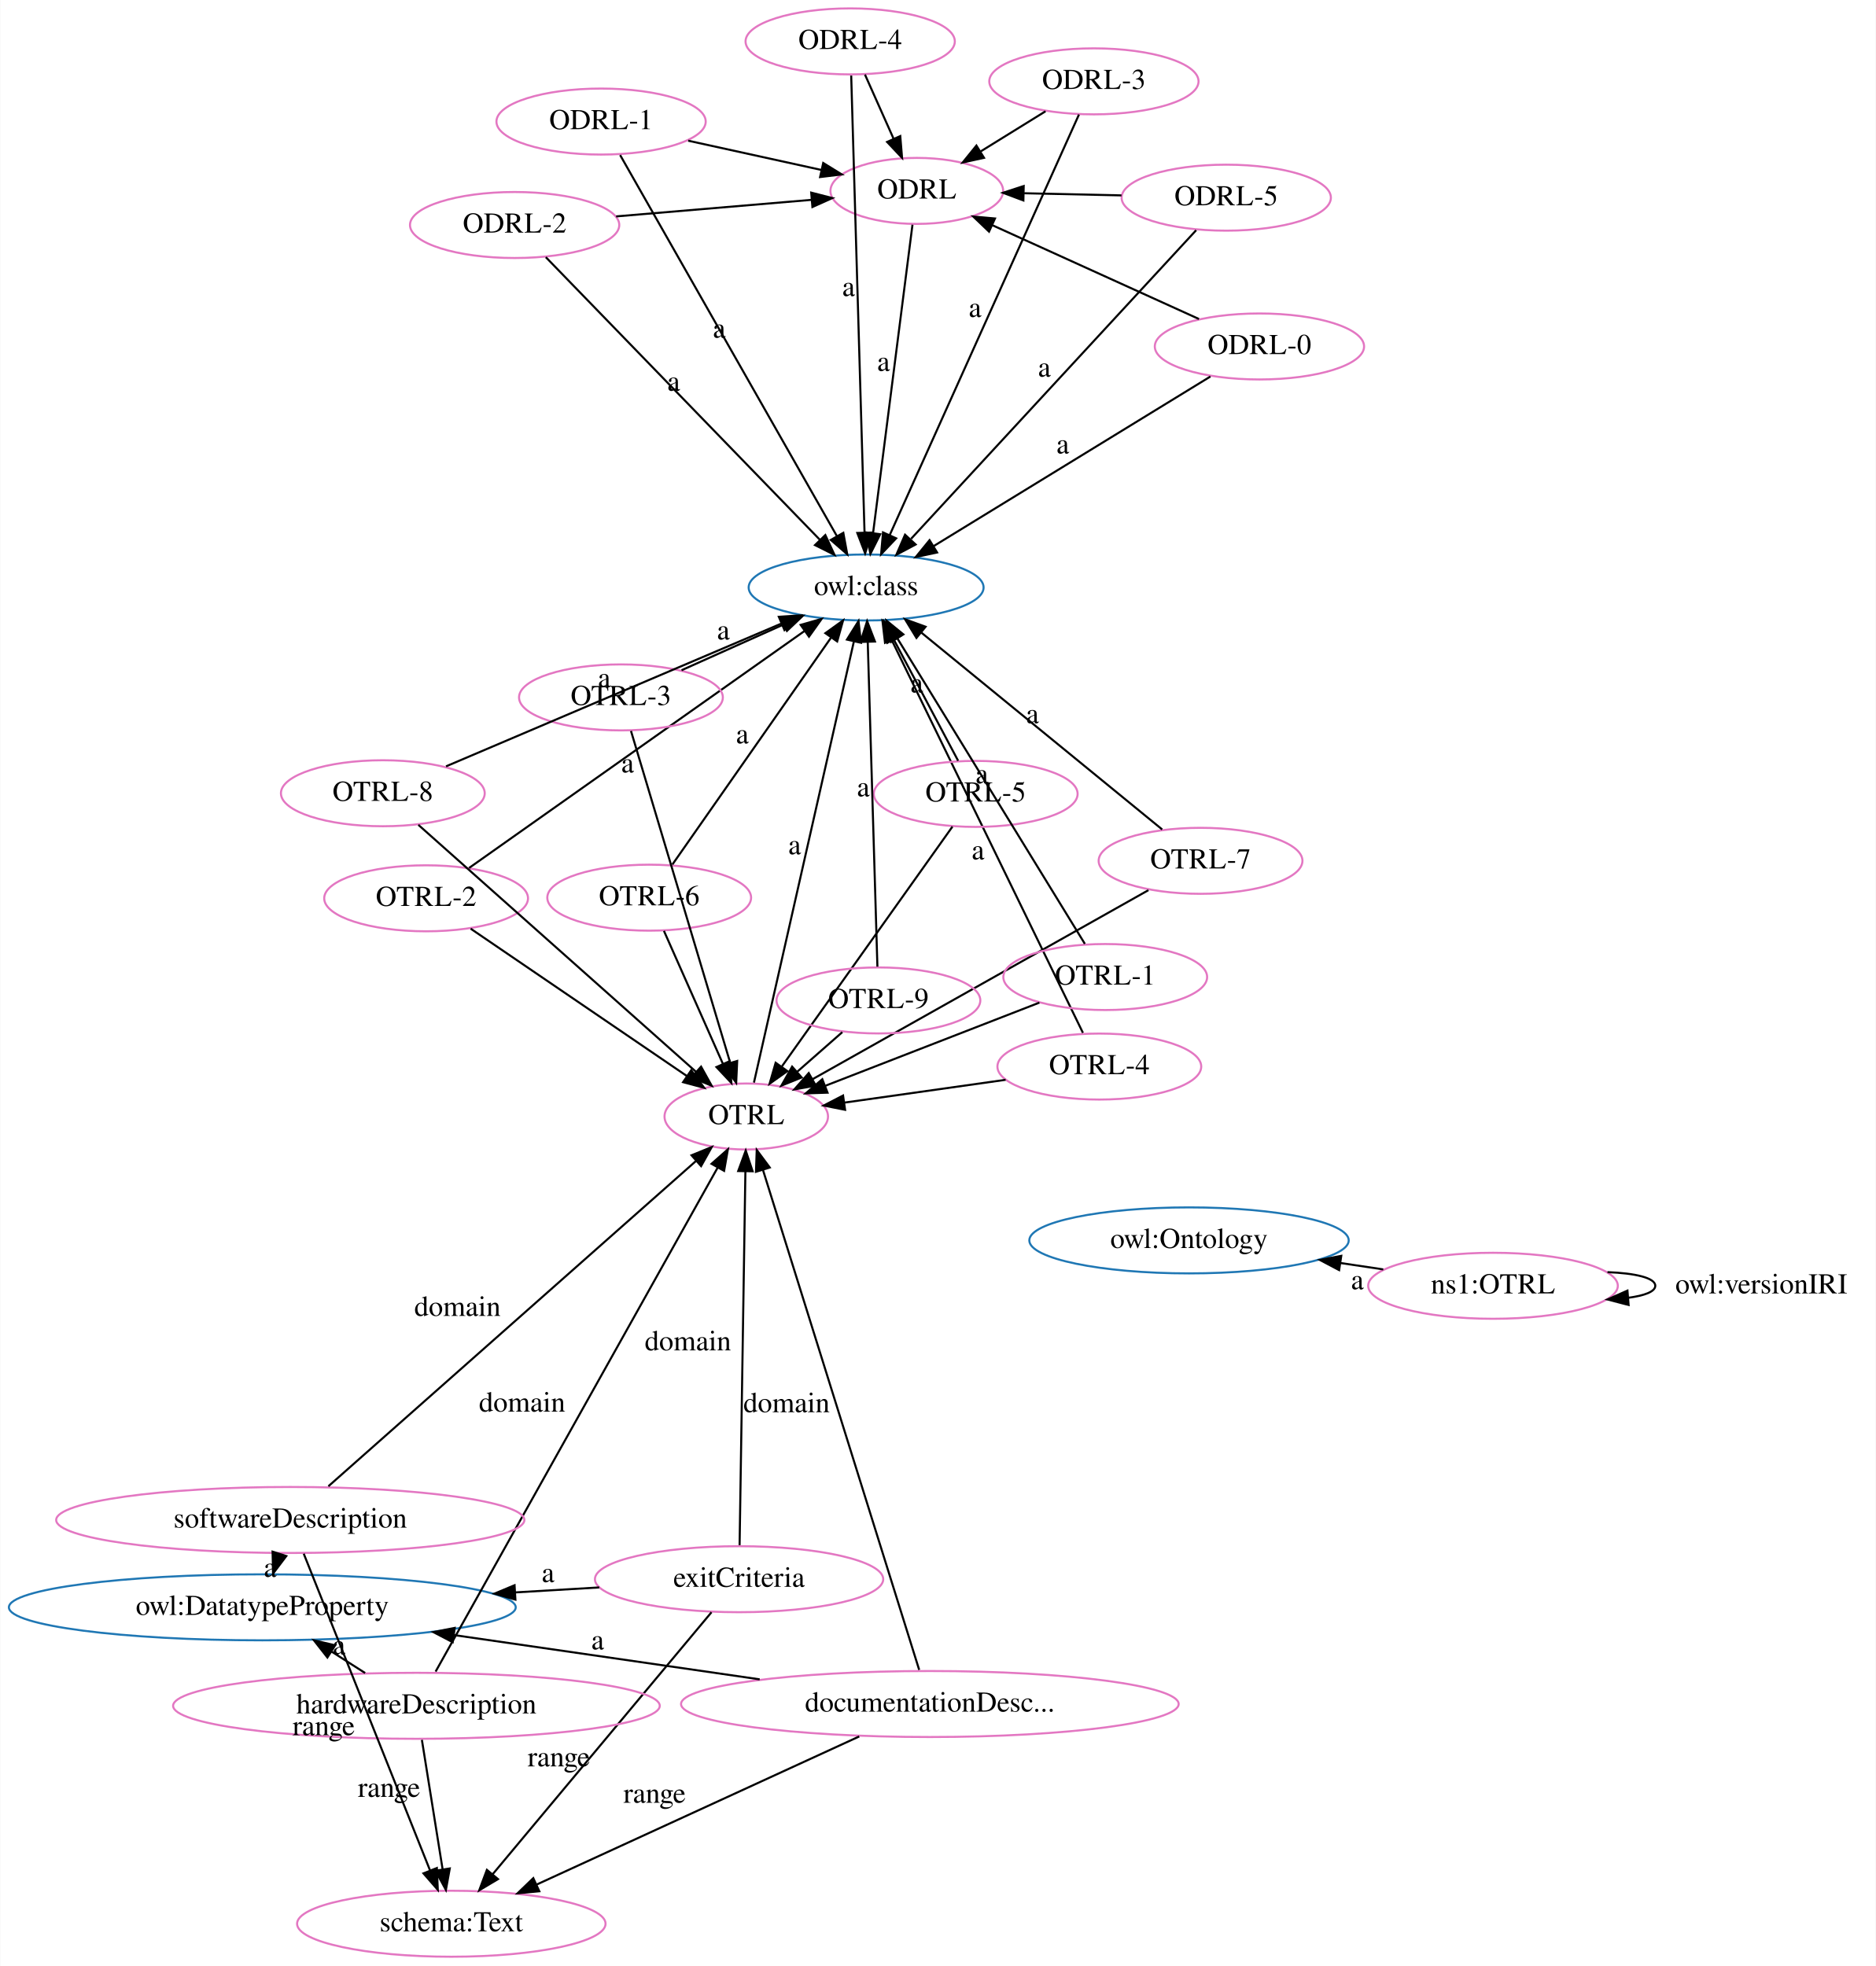
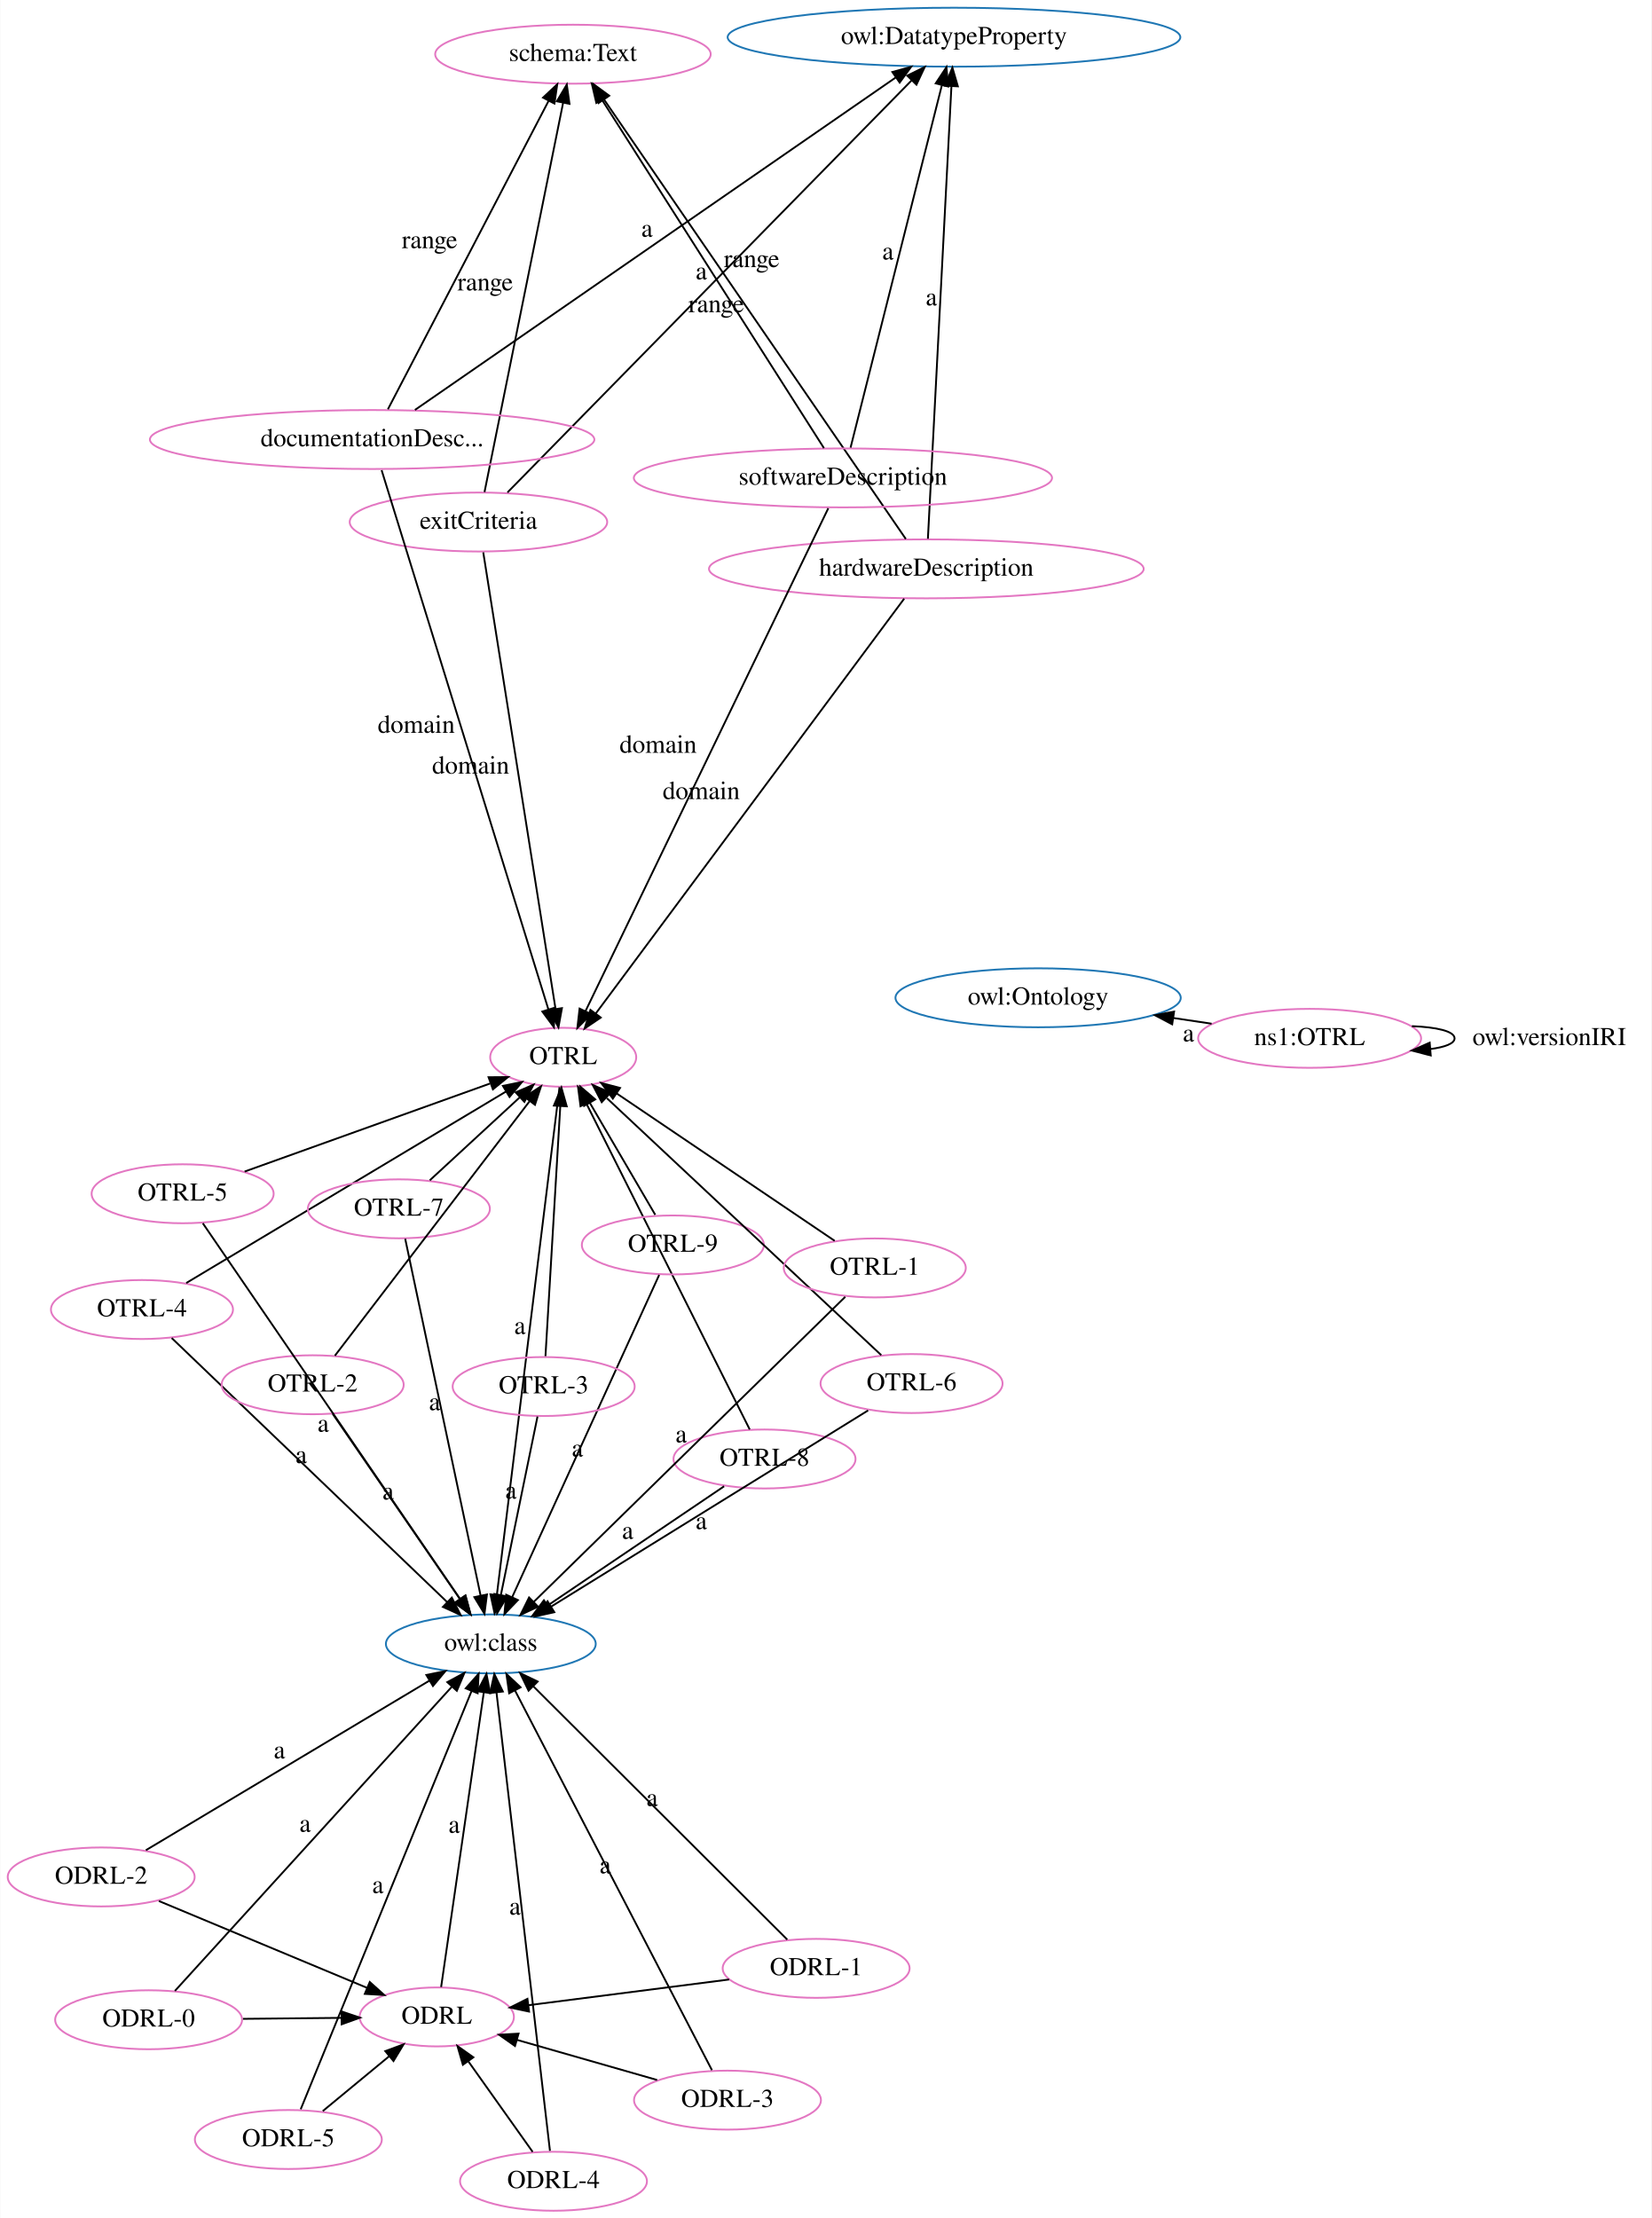
- <svg xmlns="http://www.w3.org/2000/svg" width="911pt" height="955pt" viewBox="0.00 0.00 910.76 955.00">
-   <g id="graph0" class="graph" transform="scale(1 1) rotate(0) translate(4 951)">
-     <polygon fill="white" stroke="transparent" points="-4,4 -4,-951 906.76,-951 906.76,4 -4,4" />
+ <svg xmlns="http://www.w3.org/2000/svg" width="898pt" height="1206pt" viewBox="0.00 0.00 897.76 1206.00">
+   <g id="graph0" class="graph" transform="scale(1 1) rotate(0) translate(4 1202)">
+     <polygon fill="white" stroke="transparent" points="-4,4 -4,-1202 893.76,-1202 893.76,4 -4,4" />
    <g id="node1" class="node">
-       <ellipse fill="none" stroke="#1f77b4" cx="123.27" cy="-170.23" rx="123.07" ry="16.03" />
-       <text text-anchor="middle" x="123.27" y="-166.53" font-family="Times,serif" font-size="14.00">owl:DatatypeProperty</text>
+       <ellipse fill="none" stroke="#1f77b4" cx="560.32" cy="-659.47" rx="77.56" ry="16.03" />
+       <text text-anchor="middle" x="560.32" y="-655.77" font-family="Times,serif" font-size="14.00">owl:Ontology</text>
    </g>
    <g id="node2" class="node">
-       <ellipse fill="none" stroke="#e377c2" cx="358.3" cy="-408.65" rx="39.7" ry="16.03" />
-       <text text-anchor="middle" x="358.3" y="-404.95" font-family="Times,serif" font-size="14.00">OTRL</text>
+       <ellipse fill="none" stroke="#1f77b4" cx="262.75" cy="-308.15" rx="57.05" ry="16.03" />
+       <text text-anchor="middle" x="262.75" y="-304.45" font-family="Times,serif" font-size="14.00">owl:class</text>
    </g>
    <g id="node3" class="node">
-       <ellipse fill="none" stroke="#1f77b4" cx="416.51" cy="-665.63" rx="57.05" ry="16.03" />
-       <text text-anchor="middle" x="416.51" y="-661.93" font-family="Times,serif" font-size="14.00">owl:class</text>
+       <ellipse fill="none" stroke="#e377c2" cx="233.37" cy="-105.33" rx="41.94" ry="16.03" />
+       <text text-anchor="middle" x="233.37" y="-101.63" font-family="Times,serif" font-size="14.00">ODRL</text>
+     </g>
+     <g id="edge29" class="edge">
+       <path fill="none" stroke="black" d="M235.73,-121.58C240.79,-156.52 252.74,-239.04 258.91,-281.65" />
+       <polygon fill="black" stroke="black" points="255.49,-282.42 260.38,-291.82 262.41,-281.42 255.49,-282.42" />
+       <text text-anchor="middle" x="242.82" y="-205.42" font-family="Times,serif" font-size="14.00">a</text>
+     </g>
+     <g id="node4" class="node">
+       <ellipse fill="none" stroke="#e377c2" cx="302.11" cy="-627.12" rx="39.7" ry="16.03" />
+       <text text-anchor="middle" x="302.11" y="-623.42" font-family="Times,serif" font-size="14.00">OTRL</text>
+     </g>
+     <g id="edge24" class="edge">
+       <path fill="none" stroke="black" d="M300.1,-610.86C293.73,-559.26 273.93,-398.79 266.04,-334.84" />
+       <polygon fill="black" stroke="black" points="269.5,-334.25 264.8,-324.75 262.55,-335.11 269.5,-334.25" />
+       <text text-anchor="middle" x="278.57" y="-476.65" font-family="Times,serif" font-size="14.00">a</text>
+     </g>
+     <g id="node5" class="node">
+       <ellipse fill="none" stroke="#1f77b4" cx="514.58" cy="-1181.77" rx="123.07" ry="16.03" />
+       <text text-anchor="middle" x="514.58" y="-1178.07" font-family="Times,serif" font-size="14.00">owl:DatatypeProperty</text>
+     </g>
+     <g id="node6" class="node">
+       <ellipse fill="none" stroke="#e377c2" cx="411.56" cy="-408.7" rx="49.49" ry="16.03" />
+       <text text-anchor="middle" x="411.56" y="-405" font-family="Times,serif" font-size="14.00">OTRL-8</text>
+     </g>
+     <g id="edge27" class="edge">
+       <path fill="none" stroke="black" d="M389.6,-393.86C364.25,-376.73 322.37,-348.43 293.72,-329.07" />
+       <polygon fill="black" stroke="black" points="295.53,-326.07 285.29,-323.37 291.61,-331.87 295.53,-326.07" />
+       <text text-anchor="middle" x="337.16" y="-365.27" font-family="Times,serif" font-size="14.00">a</text>
+     </g>
+     <g id="edge32" class="edge">
+       <path fill="none" stroke="black" d="M403.51,-424.76C384.65,-462.39 337.49,-556.5 314.76,-601.87" />
+       <polygon fill="black" stroke="black" points="311.52,-600.52 310.17,-611.03 317.78,-603.66 311.52,-600.52" />
+     </g>
+     <g id="node7" class="node">
+       <ellipse fill="none" stroke="#e377c2" cx="256.03" cy="-918.16" rx="70.01" ry="16.03" />
+       <text text-anchor="middle" x="256.03" y="-914.46" font-family="Times,serif" font-size="14.00">exitCriteria</text>
+     </g>
+     <g id="edge28" class="edge">
+       <path fill="none" stroke="black" d="M258.64,-901.67C266.27,-853.45 288.62,-712.32 297.94,-653.42" />
+       <polygon fill="black" stroke="black" points="301.42,-653.84 299.53,-643.42 294.51,-652.75 301.42,-653.84" />
+       <text text-anchor="middle" x="251.79" y="-781.35" font-family="Times,serif" font-size="14.00">domain</text>
+     </g>
+     <g id="edge1" class="edge">
+       <path fill="none" stroke="black" d="M271.81,-934.25C315.81,-979.11 439.95,-1105.69 491.6,-1158.34" />
+       <polygon fill="black" stroke="black" points="489.17,-1160.87 498.67,-1165.55 494.17,-1155.96 489.17,-1160.87" />
+       <text text-anchor="middle" x="377.2" y="-1050.09" font-family="Times,serif" font-size="14.00">a</text>
+     </g>
+     <g id="node12" class="node">
+       <ellipse fill="none" stroke="#e377c2" cx="307.4" cy="-1172.53" rx="74.91" ry="16.03" />
+       <text text-anchor="middle" x="307.4" y="-1168.83" font-family="Times,serif" font-size="14.00">schema:Text</text>
    </g>
    <g id="edge39" class="edge">
-       <path fill="none" stroke="black" d="M362.03,-425.12C371.86,-468.54 398.57,-586.45 410.55,-639.34" />
-       <polygon fill="black" stroke="black" points="407.19,-640.32 412.81,-649.3 414.01,-638.77 407.19,-640.32" />
-       <text text-anchor="middle" x="381.79" y="-536.03" font-family="Times,serif" font-size="14.00">a</text>
-     </g>
-     <g id="node4" class="node">
-       <ellipse fill="none" stroke="#e377c2" cx="441.12" cy="-858.27" rx="41.94" ry="16.03" />
-       <text text-anchor="middle" x="441.12" y="-854.57" font-family="Times,serif" font-size="14.00">ODRL</text>
+       <path fill="none" stroke="black" d="M259.32,-934.45C267.98,-977.34 291.46,-1093.6 302.06,-1146.13" />
+       <polygon fill="black" stroke="black" points="298.65,-1146.92 304.06,-1156.03 305.52,-1145.54 298.65,-1146.92" />
+       <text text-anchor="middle" x="259.69" y="-1044.09" font-family="Times,serif" font-size="14.00">range</text>
+     </g>
+     <g id="node8" class="node">
+       <ellipse fill="none" stroke="#e377c2" cx="296.83" cy="-15.98" rx="50.82" ry="16.03" />
+       <text text-anchor="middle" x="296.83" y="-12.28" font-family="Times,serif" font-size="14.00">ODRL-4</text>
+     </g>
+     <g id="edge30" class="edge">
+       <path fill="none" stroke="black" d="M294.9,-32.53C289.26,-80.94 272.73,-222.61 265.83,-281.74" />
+       <polygon fill="black" stroke="black" points="262.34,-281.45 264.66,-291.78 269.29,-282.26 262.34,-281.45" />
+       <text text-anchor="middle" x="275.87" y="-160.94" font-family="Times,serif" font-size="14.00">a</text>
+     </g>
+     <g id="edge11" class="edge">
+       <path fill="none" stroke="black" d="M285.49,-31.96C275.74,-45.68 261.54,-65.66 250.43,-81.31" />
+       <polygon fill="black" stroke="black" points="247.56,-79.31 244.62,-89.49 253.26,-83.37 247.56,-79.31" />
+     </g>
+     <g id="node9" class="node">
+       <ellipse fill="none" stroke="#e377c2" cx="707.95" cy="-637.42" rx="60.62" ry="16.03" />
+       <text text-anchor="middle" x="707.95" y="-633.72" font-family="Times,serif" font-size="14.00">ns1:OTRL</text>
+     </g>
+     <g id="edge10" class="edge">
+       <path fill="none" stroke="black" d="M654.65,-645.38C647.94,-646.38 640.98,-647.42 634.02,-648.46" />
+       <polygon fill="black" stroke="black" points="633.22,-645.04 623.85,-649.98 634.26,-651.96 633.22,-645.04" />
+       <text text-anchor="middle" x="642.08" y="-635.72" font-family="Times,serif" font-size="14.00">a</text>
+     </g>
+     <g id="edge33" class="edge">
+       <path fill="none" stroke="black" d="M763.55,-644.05C776.89,-643.53 786.76,-641.32 786.76,-637.42 786.76,-634.58 781.55,-632.64 773.58,-631.59" />
+       <polygon fill="black" stroke="black" points="773.8,-628.1 763.55,-630.78 773.24,-635.07 773.8,-628.1" />
+       <text text-anchor="middle" x="838.26" y="-633.72" font-family="Times,serif" font-size="14.00">owl:versionIRI</text>
+     </g>
+     <g id="node10" class="node">
+       <ellipse fill="none" stroke="#e377c2" cx="439.63" cy="-131.74" rx="50.82" ry="16.03" />
+       <text text-anchor="middle" x="439.63" y="-128.04" font-family="Times,serif" font-size="14.00">ODRL-1</text>
+     </g>
+     <g id="edge3" class="edge">
+       <path fill="none" stroke="black" d="M423.93,-147.39C392.68,-178.57 322.52,-248.54 285.94,-285.02" />
+       <polygon fill="black" stroke="black" points="283.28,-282.73 278.67,-292.27 288.22,-287.69 283.28,-282.73" />
+       <text text-anchor="middle" x="350.44" y="-220.01" font-family="Times,serif" font-size="14.00">a</text>
+     </g>
+     <g id="edge41" class="edge">
+       <path fill="none" stroke="black" d="M392.31,-125.68C359.65,-121.5 316.31,-115.95 283.13,-111.7" />
+       <polygon fill="black" stroke="black" points="283.55,-108.23 273.19,-110.43 282.66,-115.17 283.55,-108.23" />
+     </g>
+     <g id="node11" class="node">
+       <ellipse fill="none" stroke="#e377c2" cx="73.07" cy="-489.97" rx="49.49" ry="16.03" />
+       <text text-anchor="middle" x="73.07" y="-486.27" font-family="Times,serif" font-size="14.00">OTRL-4</text>
+     </g>
+     <g id="edge4" class="edge">
+       <path fill="none" stroke="black" d="M89.24,-474.47C122.75,-442.35 199.91,-368.38 239.05,-330.86" />
+       <polygon fill="black" stroke="black" points="241.55,-333.32 246.35,-323.87 236.71,-328.26 241.55,-333.32" />
+       <text text-anchor="middle" x="159.65" y="-406.47" font-family="Times,serif" font-size="14.00">a</text>
+     </g>
+     <g id="edge12" class="edge">
+       <path fill="none" stroke="black" d="M97.15,-504.39C138.93,-529.41 224.79,-580.82 271.02,-608.5" />
+       <polygon fill="black" stroke="black" points="269.33,-611.57 279.71,-613.7 272.92,-605.56 269.33,-611.57" />
+     </g>
+     <g id="node13" class="node">
+       <ellipse fill="none" stroke="#e377c2" cx="361.73" cy="-525.08" rx="49.49" ry="16.03" />
+       <text text-anchor="middle" x="361.73" y="-521.38" font-family="Times,serif" font-size="14.00">OTRL-9</text>
+     </g>
+     <g id="edge34" class="edge">
+       <path fill="none" stroke="black" d="M354.29,-508.78C337.19,-471.31 295,-378.84 274.42,-333.72" />
+       <polygon fill="black" stroke="black" points="277.48,-331.99 270.14,-324.35 271.11,-334.9 277.48,-331.99" />
+       <text text-anchor="middle" x="309.85" y="-410.05" font-family="Times,serif" font-size="14.00">a</text>
+     </g>
+     <g id="edge31" class="edge">
+       <path fill="none" stroke="black" d="M352.15,-541.47C342.53,-557.94 327.59,-583.5 316.54,-602.42" />
+       <polygon fill="black" stroke="black" points="313.49,-600.7 311.47,-611.1 319.53,-604.23 313.49,-600.7" />
+     </g>
+     <g id="node14" class="node">
+       <ellipse fill="none" stroke="#e377c2" cx="152.66" cy="-38.68" rx="50.82" ry="16.03" />
+       <text text-anchor="middle" x="152.66" y="-34.98" font-family="Times,serif" font-size="14.00">ODRL-5</text>
+     </g>
+     <g id="edge35" class="edge">
+       <path fill="none" stroke="black" d="M159.38,-55.13C177.93,-100.52 229.93,-227.81 252.3,-282.57" />
+       <polygon fill="black" stroke="black" points="249.1,-283.98 256.12,-291.91 255.58,-281.33 249.1,-283.98" />
+       <text text-anchor="middle" x="201.34" y="-172.65" font-family="Times,serif" font-size="14.00">a</text>
+     </g>
+     <g id="edge19" class="edge">
+       <path fill="none" stroke="black" d="M171.38,-54.14C182.13,-63.01 195.78,-74.28 207.53,-83.99" />
+       <polygon fill="black" stroke="black" points="205.37,-86.74 215.31,-90.41 209.83,-81.35 205.37,-86.74" />
+     </g>
+     <g id="node15" class="node">
+       <ellipse fill="none" stroke="#e377c2" cx="391.43" cy="-60.09" rx="50.82" ry="16.03" />
+       <text text-anchor="middle" x="391.43" y="-56.39" font-family="Times,serif" font-size="14.00">ODRL-3</text>
+     </g>
+     <g id="edge8" class="edge">
+       <path fill="none" stroke="black" d="M382.99,-76.37C361.08,-118.59 302.31,-231.89 275.91,-282.79" />
+       <polygon fill="black" stroke="black" points="272.72,-281.32 271.22,-291.81 278.94,-284.55 272.72,-281.32" />
+       <text text-anchor="middle" x="324.95" y="-183.38" font-family="Times,serif" font-size="14.00">a</text>
+     </g>
+     <g id="edge36" class="edge">
+       <path fill="none" stroke="black" d="M353.17,-71.04C330.22,-77.61 300.97,-85.98 277.11,-92.81" />
+       <polygon fill="black" stroke="black" points="275.9,-89.52 267.25,-95.63 277.83,-96.25 275.9,-89.52" />
+     </g>
+     <g id="node16" class="node">
+       <ellipse fill="none" stroke="#e377c2" cx="291.48" cy="-448.1" rx="49.49" ry="16.03" />
+       <text text-anchor="middle" x="291.48" y="-444.4" font-family="Times,serif" font-size="14.00">OTRL-3</text>
+     </g>
+     <g id="edge37" class="edge">
+       <path fill="none" stroke="black" d="M288.13,-431.77C283.25,-407.99 274.12,-363.54 268.25,-334.92" />
+       <polygon fill="black" stroke="black" points="271.61,-333.9 266.17,-324.81 264.75,-335.31 271.61,-333.9" />
+       <text text-anchor="middle" x="273.69" y="-387.15" font-family="Times,serif" font-size="14.00">a</text>
+     </g>
+     <g id="edge6" class="edge">
+       <path fill="none" stroke="black" d="M292.46,-464.62C294.3,-495.66 298.3,-562.93 300.52,-600.46" />
+       <polygon fill="black" stroke="black" points="297.04,-600.86 301.13,-610.64 304.03,-600.45 297.04,-600.86" />
+     </g>
+     <g id="node17" class="node">
+       <ellipse fill="none" stroke="#e377c2" cx="212.75" cy="-544.72" rx="49.49" ry="16.03" />
+       <text text-anchor="middle" x="212.75" y="-541.02" font-family="Times,serif" font-size="14.00">OTRL-7</text>
+     </g>
+     <g id="edge9" class="edge">
+       <path fill="none" stroke="black" d="M216.19,-528.46C224.7,-488.2 246.81,-383.57 257.2,-334.4" />
+       <polygon fill="black" stroke="black" points="260.65,-335.03 259.29,-324.52 253.8,-333.58 260.65,-335.03" />
+       <text text-anchor="middle" x="232.2" y="-435.23" font-family="Times,serif" font-size="14.00">a</text>
+     </g>
+     <g id="edge7" class="edge">
+       <path fill="none" stroke="black" d="M229.56,-560.22C243.34,-572.92 263,-591.05 278.38,-605.24" />
+       <polygon fill="black" stroke="black" points="276.25,-608.04 285.98,-612.24 281,-602.89 276.25,-608.04" />
+     </g>
+     <g id="node18" class="node">
+       <ellipse fill="none" stroke="#e377c2" cx="165.88" cy="-449.06" rx="49.49" ry="16.03" />
+       <text text-anchor="middle" x="165.88" y="-445.36" font-family="Times,serif" font-size="14.00">OTRL-2</text>
+     </g>
+     <g id="edge38" class="edge">
+       <path fill="none" stroke="black" d="M176.81,-433.17C193.67,-408.64 226.15,-361.39 246,-332.52" />
+       <polygon fill="black" stroke="black" points="248.94,-334.42 251.72,-324.2 243.17,-330.45 248.94,-334.42" />
+       <text text-anchor="middle" x="206.9" y="-386.64" font-family="Times,serif" font-size="14.00">a</text>
    </g>
    <g id="edge46" class="edge">
-       <path fill="none" stroke="black" d="M439.02,-841.84C434.76,-808.5 425.07,-732.64 419.9,-692.19" />
-       <polygon fill="black" stroke="black" points="423.34,-691.49 418.6,-682.01 416.4,-692.38 423.34,-691.49" />
-       <text text-anchor="middle" x="424.96" y="-770.81" font-family="Times,serif" font-size="14.00">a</text>
-     </g>
-     <g id="node5" class="node">
-       <ellipse fill="none" stroke="#1f77b4" cx="573.32" cy="-348.47" rx="77.56" ry="16.03" />
-       <text text-anchor="middle" x="573.32" y="-344.77" font-family="Times,serif" font-size="14.00">owl:Ontology</text>
-     </g>
-     <g id="node6" class="node">
-       <ellipse fill="none" stroke="#e377c2" cx="354.81" cy="-183.89" rx="70.01" ry="16.03" />
-       <text text-anchor="middle" x="354.81" y="-180.19" font-family="Times,serif" font-size="14.00">exitCriteria</text>
-     </g>
-     <g id="edge1" class="edge">
-       <path fill="none" stroke="black" d="M286.9,-179.89C274.02,-179.12 260.17,-178.31 246.19,-177.48" />
-       <polygon fill="black" stroke="black" points="246.18,-173.98 235.99,-176.88 245.77,-180.96 246.18,-173.98" />
-       <text text-anchor="middle" x="262.04" y="-182.48" font-family="Times,serif" font-size="14.00">a</text>
+       <path fill="none" stroke="black" d="M177.97,-464.86C201.9,-496.14 255.44,-566.12 283.75,-603.12" />
+       <polygon fill="black" stroke="black" points="281.19,-605.54 290.05,-611.35 286.75,-601.28 281.19,-605.54" />
+     </g>
+     <g id="node19" class="node">
+       <ellipse fill="none" stroke="#e377c2" cx="499.55" cy="-892.69" rx="118.17" ry="16.03" />
+       <text text-anchor="middle" x="499.55" y="-888.99" font-family="Times,serif" font-size="14.00">hardwareDescription</text>
+     </g>
+     <g id="edge18" class="edge">
+       <path fill="none" stroke="black" d="M487.5,-876.48C453.95,-831.35 359.36,-704.13 319.83,-650.95" />
+       <polygon fill="black" stroke="black" points="322.53,-648.72 313.75,-642.78 316.91,-652.9 322.53,-648.72" />
+       <text text-anchor="middle" x="377.16" y="-767.51" font-family="Times,serif" font-size="14.00">domain</text>
+     </g>
+     <g id="edge15" class="edge">
+       <path fill="none" stroke="black" d="M500.4,-909.06C502.89,-956.85 510.14,-1096.48 513.2,-1155.23" />
+       <polygon fill="black" stroke="black" points="509.7,-1155.42 513.72,-1165.22 516.69,-1155.05 509.7,-1155.42" />
+       <text text-anchor="middle" x="502.3" y="-1035.95" font-family="Times,serif" font-size="14.00">a</text>
+     </g>
+     <g id="edge5" class="edge">
+       <path fill="none" stroke="black" d="M488.39,-908.94C456.15,-955.89 362.76,-1091.9 324.27,-1147.94" />
+       <polygon fill="black" stroke="black" points="321.36,-1146 318.59,-1156.23 327.13,-1149.96 321.36,-1146" />
+       <text text-anchor="middle" x="385.33" y="-1032.24" font-family="Times,serif" font-size="14.00">range</text>
+     </g>
+     <g id="node20" class="node">
+       <ellipse fill="none" stroke="#e377c2" cx="50.9" cy="-181.44" rx="50.82" ry="16.03" />
+       <text text-anchor="middle" x="50.9" y="-177.74" font-family="Times,serif" font-size="14.00">ODRL-2</text>
+     </g>
+     <g id="edge42" class="edge">
+       <path fill="none" stroke="black" d="M75.2,-195.98C113.15,-218.68 186.56,-262.58 229.42,-288.21" />
+       <polygon fill="black" stroke="black" points="227.7,-291.26 238.08,-293.39 231.29,-285.26 227.7,-291.26" />
+       <text text-anchor="middle" x="147.81" y="-245.9" font-family="Times,serif" font-size="14.00">a</text>
+     </g>
+     <g id="edge40" class="edge">
+       <path fill="none" stroke="black" d="M82.26,-168.36C113.61,-155.28 161.84,-135.17 195.35,-121.19" />
+       <polygon fill="black" stroke="black" points="196.93,-124.32 204.81,-117.24 194.23,-117.86 196.93,-124.32" />
+     </g>
+     <g id="node21" class="node">
+       <ellipse fill="none" stroke="#e377c2" cx="454.2" cy="-942.14" rx="113.69" ry="16.03" />
+       <text text-anchor="middle" x="454.2" y="-938.44" font-family="Times,serif" font-size="14.00">softwareDescription</text>
+     </g>
+     <g id="edge22" class="edge">
+       <path fill="none" stroke="black" d="M446.24,-925.65C421.23,-873.86 344.16,-714.23 314.2,-652.16" />
+       <polygon fill="black" stroke="black" points="317.31,-650.56 309.81,-643.07 311.01,-653.6 317.31,-650.56" />
+       <text text-anchor="middle" x="353.72" y="-792.71" font-family="Times,serif" font-size="14.00">domain</text>
+     </g>
+     <g id="edge20" class="edge">
+       <path fill="none" stroke="black" d="M458.35,-958.61C468.65,-999.5 495.46,-1105.89 507.97,-1155.54" />
+       <polygon fill="black" stroke="black" points="504.64,-1156.66 510.48,-1165.5 511.43,-1154.95 504.64,-1156.66" />
+       <text text-anchor="middle" x="478.66" y="-1060.88" font-family="Times,serif" font-size="14.00">a</text>
+     </g>
+     <g id="edge45" class="edge">
+       <path fill="none" stroke="black" d="M443.88,-958.34C418.61,-998 353.51,-1100.16 323.27,-1147.62" />
+       <polygon fill="black" stroke="black" points="320.13,-1146.03 317.71,-1156.34 326.03,-1149.79 320.13,-1146.03" />
+       <text text-anchor="middle" x="404.57" y="-1056.78" font-family="Times,serif" font-size="14.00">range</text>
+     </g>
+     <g id="node22" class="node">
+       <ellipse fill="none" stroke="#e377c2" cx="198.22" cy="-963.02" rx="120.83" ry="16.03" />
+       <text text-anchor="middle" x="198.22" y="-959.32" font-family="Times,serif" font-size="14.00">documentationDesc...</text>
+     </g>
+     <g id="edge23" class="edge">
+       <path fill="none" stroke="black" d="M203.37,-946.36C220.2,-891.95 273.64,-719.17 294.06,-653.13" />
+       <polygon fill="black" stroke="black" points="297.44,-654.07 297.05,-643.48 290.75,-652 297.44,-654.07" />
+       <text text-anchor="middle" x="222.22" y="-803.54" font-family="Times,serif" font-size="14.00">domain</text>
+     </g>
+     <g id="edge21" class="edge">
+       <path fill="none" stroke="black" d="M221.49,-979.1C277.36,-1017.74 419.21,-1115.83 482.84,-1159.82" />
+       <polygon fill="black" stroke="black" points="481.07,-1162.85 491.28,-1165.66 485.05,-1157.1 481.07,-1162.85" />
+       <text text-anchor="middle" x="347.66" y="-1073.26" font-family="Times,serif" font-size="14.00">a</text>
+     </g>
+     <g id="edge17" class="edge">
+       <path fill="none" stroke="black" d="M206.79,-979.46C225.76,-1015.87 271.44,-1103.52 294.13,-1147.08" />
+       <polygon fill="black" stroke="black" points="291.14,-1148.91 298.87,-1156.16 297.35,-1145.68 291.14,-1148.91" />
+       <text text-anchor="middle" x="229.46" y="-1067.07" font-family="Times,serif" font-size="14.00">range</text>
+     </g>
+     <g id="node23" class="node">
+       <ellipse fill="none" stroke="#e377c2" cx="95.18" cy="-552.91" rx="49.49" ry="16.03" />
+       <text text-anchor="middle" x="95.18" y="-549.21" font-family="Times,serif" font-size="14.00">OTRL-5</text>
+     </g>
+     <g id="edge43" class="edge">
+       <path fill="none" stroke="black" d="M106.17,-536.85C134.82,-495.01 211.88,-382.46 246.04,-332.55" />
+       <polygon fill="black" stroke="black" points="248.95,-334.49 251.72,-324.27 243.18,-330.54 248.95,-334.49" />
+       <text text-anchor="middle" x="171.61" y="-423.5" font-family="Times,serif" font-size="14.00">a</text>
+     </g>
+     <g id="edge2" class="edge">
+       <path fill="none" stroke="black" d="M128.89,-564.99C165.36,-578.08 223.5,-598.93 262.23,-612.82" />
+       <polygon fill="black" stroke="black" points="261.52,-616.28 272.11,-616.36 263.88,-609.69 261.52,-616.28" />
+     </g>
+     <g id="node24" class="node">
+       <ellipse fill="none" stroke="#e377c2" cx="76.69" cy="-103.79" rx="50.82" ry="16.03" />
+       <text text-anchor="middle" x="76.69" y="-100.09" font-family="Times,serif" font-size="14.00">ODRL-0</text>
+     </g>
+     <g id="edge25" class="edge">
+       <path fill="none" stroke="black" d="M90.98,-119.48C123.52,-155.22 203.25,-242.8 241.55,-284.86" />
+       <polygon fill="black" stroke="black" points="239.09,-287.36 248.41,-292.4 244.27,-282.65 239.09,-287.36" />
+       <text text-anchor="middle" x="161.77" y="-205.97" font-family="Times,serif" font-size="14.00">a</text>
+     </g>
+     <g id="edge14" class="edge">
+       <path fill="none" stroke="black" d="M128,-104.29C145.07,-104.46 164.09,-104.65 181.23,-104.82" />
+       <polygon fill="black" stroke="black" points="181.58,-108.32 191.62,-104.92 181.65,-101.32 181.58,-108.32" />
+     </g>
+     <g id="node25" class="node">
+       <ellipse fill="none" stroke="#e377c2" cx="491.51" cy="-449.72" rx="49.49" ry="16.03" />
+       <text text-anchor="middle" x="491.51" y="-446.02" font-family="Times,serif" font-size="14.00">OTRL-6</text>
+     </g>
+     <g id="edge44" class="edge">
+       <path fill="none" stroke="black" d="M467.89,-435.11C426.82,-409.69 342.16,-357.29 295.46,-328.39" />
+       <polygon fill="black" stroke="black" points="297.27,-325.4 286.93,-323.11 293.59,-331.35 297.27,-325.4" />
+       <text text-anchor="middle" x="377.18" y="-370.55" font-family="Times,serif" font-size="14.00">a</text>
    </g>
    <g id="edge16" class="edge">
-       <path fill="none" stroke="black" d="M355.06,-200.42C355.66,-238.98 357.16,-335.17 357.88,-382.09" />
-       <polygon fill="black" stroke="black" points="354.39,-382.16 358.04,-392.1 361.38,-382.05 354.39,-382.16" />
-       <text text-anchor="middle" x="329.97" y="-295.05" font-family="Times,serif" font-size="14.00">domain</text>
-     </g>
-     <g id="node11" class="node">
-       <ellipse fill="none" stroke="#e377c2" cx="215.06" cy="-16.53" rx="74.91" ry="16.03" />
-       <text text-anchor="middle" x="215.06" y="-12.83" font-family="Times,serif" font-size="14.00">schema:Text</text>
-     </g>
-     <g id="edge29" class="edge">
-       <path fill="none" stroke="black" d="M341.41,-167.84C316.74,-138.3 264.03,-75.18 235.1,-40.53" />
-       <polygon fill="black" stroke="black" points="237.72,-38.21 228.62,-32.78 232.34,-42.7 237.72,-38.21" />
-       <text text-anchor="middle" x="267.25" y="-92.99" font-family="Times,serif" font-size="14.00">range</text>
-     </g>
-     <g id="node7" class="node">
-       <ellipse fill="none" stroke="#e377c2" cx="720.95" cy="-326.42" rx="60.62" ry="16.03" />
-       <text text-anchor="middle" x="720.95" y="-322.72" font-family="Times,serif" font-size="14.00">ns1:OTRL</text>
-     </g>
-     <g id="edge30" class="edge">
-       <path fill="none" stroke="black" d="M667.65,-334.38C660.94,-335.38 653.98,-336.42 647.02,-337.46" />
-       <polygon fill="black" stroke="black" points="646.22,-334.04 636.85,-338.98 647.26,-340.96 646.22,-334.04" />
-       <text text-anchor="middle" x="655.08" y="-324.72" font-family="Times,serif" font-size="14.00">a</text>
+       <path fill="none" stroke="black" d="M475.04,-465.16C441.43,-496.64 364.85,-568.36 325.86,-604.87" />
+       <polygon fill="black" stroke="black" points="323.05,-602.71 318.14,-612.1 327.83,-607.82 323.05,-602.71" />
+     </g>
+     <g id="node26" class="node">
+       <ellipse fill="none" stroke="#e377c2" cx="471.51" cy="-512.58" rx="49.49" ry="16.03" />
+       <text text-anchor="middle" x="471.51" y="-508.88" font-family="Times,serif" font-size="14.00">OTRL-1</text>
    </g>
    <g id="edge26" class="edge">
-       <path fill="none" stroke="black" d="M776.55,-333.05C789.89,-332.53 799.76,-330.32 799.76,-326.42 799.76,-323.58 794.55,-321.64 786.58,-320.59" />
-       <polygon fill="black" stroke="black" points="786.8,-317.1 776.55,-319.78 786.24,-324.07 786.8,-317.1" />
-       <text text-anchor="middle" x="851.26" y="-322.72" font-family="Times,serif" font-size="14.00">owl:versionIRI</text>
-     </g>
-     <g id="node8" class="node">
-       <ellipse fill="none" stroke="#e377c2" cx="311.16" cy="-514.95" rx="49.49" ry="16.03" />
-       <text text-anchor="middle" x="311.16" y="-511.25" font-family="Times,serif" font-size="14.00">OTRL-6</text>
-     </g>
-     <g id="edge18" class="edge">
-       <path fill="none" stroke="black" d="M318.32,-498.81C325.93,-481.64 338.08,-454.24 346.99,-434.15" />
-       <polygon fill="black" stroke="black" points="350.22,-435.51 351.07,-424.95 343.82,-432.67 350.22,-435.51" />
-     </g>
-     <g id="edge4" class="edge">
-       <path fill="none" stroke="black" d="M322.44,-531.08C340.89,-557.47 377.66,-610.06 399.36,-641.1" />
-       <polygon fill="black" stroke="black" points="396.72,-643.43 405.32,-649.62 402.45,-639.42 396.72,-643.43" />
-       <text text-anchor="middle" x="356.4" y="-589.89" font-family="Times,serif" font-size="14.00">a</text>
-     </g>
-     <g id="node9" class="node">
-       <ellipse fill="none" stroke="#e377c2" cx="198.12" cy="-122.39" rx="118.17" ry="16.03" />
-       <text text-anchor="middle" x="198.12" y="-118.69" font-family="Times,serif" font-size="14.00">hardwareDescription</text>
-     </g>
-     <g id="edge27" class="edge">
-       <path fill="none" stroke="black" d="M173.2,-138.32C167.95,-141.67 162.33,-145.26 156.83,-148.78" />
-       <polygon fill="black" stroke="black" points="154.88,-145.87 148.34,-154.21 158.65,-151.77 154.88,-145.87" />
-       <text text-anchor="middle" x="160.51" y="-147.35" font-family="Times,serif" font-size="14.00">a</text>
-     </g>
-     <g id="edge25" class="edge">
-       <path fill="none" stroke="black" d="M207.43,-139.01C234.37,-187.17 312.56,-326.91 344.48,-383.96" />
-       <polygon fill="black" stroke="black" points="341.43,-385.67 349.37,-392.69 347.54,-382.25 341.43,-385.67" />
-       <text text-anchor="middle" x="249.45" y="-265.29" font-family="Times,serif" font-size="14.00">domain</text>
-     </g>
-     <g id="edge8" class="edge">
-       <path fill="none" stroke="black" d="M200.77,-105.85C203.47,-88.99 207.69,-62.59 210.85,-42.86" />
-       <polygon fill="black" stroke="black" points="214.31,-43.38 212.43,-32.96 207.39,-42.28 214.31,-43.38" />
-       <text text-anchor="middle" x="184.81" y="-78.15" font-family="Times,serif" font-size="14.00">range</text>
-     </g>
-     <g id="node10" class="node">
-       <ellipse fill="none" stroke="#e377c2" cx="202.82" cy="-514.64" rx="49.49" ry="16.03" />
-       <text text-anchor="middle" x="202.82" y="-510.94" font-family="Times,serif" font-size="14.00">OTRL-2</text>
-     </g>
-     <g id="edge17" class="edge">
-       <path fill="none" stroke="black" d="M224.44,-499.9C251.78,-481.27 298.95,-449.11 329.37,-428.37" />
-       <polygon fill="black" stroke="black" points="331.56,-431.12 337.85,-422.59 327.62,-425.33 331.56,-431.12" />
-     </g>
-     <g id="edge5" class="edge">
-       <path fill="none" stroke="black" d="M223.7,-529.39C261.8,-556.32 342.72,-613.49 386.64,-644.53" />
-       <polygon fill="black" stroke="black" points="384.72,-647.46 394.91,-650.37 388.76,-641.74 384.72,-647.46" />
-       <text text-anchor="middle" x="300.67" y="-575.76" font-family="Times,serif" font-size="14.00">a</text>
-     </g>
-     <g id="node12" class="node">
-       <ellipse fill="none" stroke="#e377c2" cx="447.46" cy="-123.26" rx="120.83" ry="16.03" />
-       <text text-anchor="middle" x="447.46" y="-119.56" font-family="Times,serif" font-size="14.00">documentationDesc...</text>
-     </g>
-     <g id="edge7" class="edge">
-       <path fill="none" stroke="black" d="M364.82,-135.24C319.55,-141.8 263.3,-149.94 216.47,-156.73" />
-       <polygon fill="black" stroke="black" points="215.72,-153.3 206.33,-158.2 216.72,-160.23 215.72,-153.3" />
-       <text text-anchor="middle" x="286.14" y="-149.78" font-family="Times,serif" font-size="14.00">a</text>
-     </g>
-     <g id="edge3" class="edge">
-       <path fill="none" stroke="black" d="M442.28,-139.84C427.41,-187.44 384.5,-324.8 366.45,-382.56" />
-       <polygon fill="black" stroke="black" points="363.02,-381.8 363.38,-392.39 369.7,-383.88 363.02,-381.8" />
-       <text text-anchor="middle" x="377.87" y="-265" font-family="Times,serif" font-size="14.00">domain</text>
-     </g>
-     <g id="edge6" class="edge">
-       <path fill="none" stroke="black" d="M413.17,-107.51C371.44,-88.35 301.04,-56.02 256.36,-35.5" />
-       <polygon fill="black" stroke="black" points="257.79,-32.31 247.24,-31.31 254.87,-38.67 257.79,-32.31" />
-       <text text-anchor="middle" x="313.77" y="-75.31" font-family="Times,serif" font-size="14.00">range</text>
-     </g>
-     <g id="node13" class="node">
-       <ellipse fill="none" stroke="#e377c2" cx="529.76" cy="-432.91" rx="49.49" ry="16.03" />
-       <text text-anchor="middle" x="529.76" y="-429.21" font-family="Times,serif" font-size="14.00">OTRL-4</text>
-     </g>
-     <g id="edge40" class="edge">
-       <path fill="none" stroke="black" d="M484.26,-426.48C460.13,-423.06 430.49,-418.87 406.03,-415.41" />
-       <polygon fill="black" stroke="black" points="406.29,-411.91 395.9,-413.97 405.31,-418.84 406.29,-411.91" />
-     </g>
-     <g id="edge31" class="edge">
-       <path fill="none" stroke="black" d="M521.8,-449.28C502.34,-489.25 452.29,-592.11 428.9,-640.17" />
-       <polygon fill="black" stroke="black" points="425.69,-638.76 424.46,-649.28 431.99,-641.82 425.69,-638.76" />
-       <text text-anchor="middle" x="470.85" y="-533.52" font-family="Times,serif" font-size="14.00">a</text>
-     </g>
-     <g id="node14" class="node">
-       <ellipse fill="none" stroke="#e377c2" cx="136.85" cy="-212.66" rx="113.69" ry="16.03" />
-       <text text-anchor="middle" x="136.85" y="-208.96" font-family="Times,serif" font-size="14.00">softwareDescription</text>
-     </g>
-     <g id="edge10" class="edge">
-       <path fill="none" stroke="black" d="M131.64,-196.38C131.61,-196.28 131.58,-196.18 131.54,-196.08" />
-       <polygon fill="black" stroke="black" points="134.92,-195.14 128.53,-186.68 128.25,-197.27 134.92,-195.14" />
-       <text text-anchor="middle" x="127.09" y="-185.03" font-family="Times,serif" font-size="14.00">a</text>
-     </g>
-     <g id="edge32" class="edge">
-       <path fill="none" stroke="black" d="M155.35,-229.03C195.18,-264.28 289.05,-347.37 333.78,-386.95" />
-       <polygon fill="black" stroke="black" points="331.72,-389.81 341.53,-393.81 336.36,-384.56 331.72,-389.81" />
-       <text text-anchor="middle" x="218.06" y="-311.79" font-family="Times,serif" font-size="14.00">domain</text>
-     </g>
-     <g id="edge34" class="edge">
-       <path fill="none" stroke="black" d="M143.39,-196.27C156.99,-162.17 188.43,-83.32 204.77,-42.33" />
-       <polygon fill="black" stroke="black" points="208.03,-43.59 208.49,-33.01 201.53,-41 208.03,-43.59" />
-       <text text-anchor="middle" x="153.08" y="-108.1" font-family="Times,serif" font-size="14.00">range</text>
-     </g>
-     <g id="node15" class="node">
-       <ellipse fill="none" stroke="#e377c2" cx="297.44" cy="-612.23" rx="49.49" ry="16.03" />
-       <text text-anchor="middle" x="297.44" y="-608.53" font-family="Times,serif" font-size="14.00">OTRL-3</text>
-     </g>
-     <g id="edge9" class="edge">
-       <path fill="none" stroke="black" d="M302.32,-595.92C312.84,-560.7 337.77,-477.32 350.51,-434.71" />
-       <polygon fill="black" stroke="black" points="353.89,-435.63 353.4,-425.05 347.18,-433.62 353.89,-435.63" />
-     </g>
-     <g id="edge12" class="edge">
-       <path fill="none" stroke="black" d="M326.87,-625.43C341.84,-632.15 360.25,-640.4 376.49,-647.68" />
-       <polygon fill="black" stroke="black" points="375.2,-650.94 385.75,-651.84 378.06,-644.55 375.2,-650.94" />
-       <text text-anchor="middle" x="347.18" y="-640.36" font-family="Times,serif" font-size="14.00">a</text>
-     </g>
-     <g id="node16" class="node">
-       <ellipse fill="none" stroke="#e377c2" cx="469.73" cy="-565.36" rx="49.49" ry="16.03" />
-       <text text-anchor="middle" x="469.73" y="-561.66" font-family="Times,serif" font-size="14.00">OTRL-5</text>
-     </g>
-     <g id="edge44" class="edge">
-       <path fill="none" stroke="black" d="M458.44,-549.47C438.91,-522.02 398.74,-465.53 375.65,-433.06" />
-       <polygon fill="black" stroke="black" points="378.27,-430.7 369.63,-424.58 372.57,-434.76 378.27,-430.7" />
-     </g>
-     <g id="edge33" class="edge">
-       <path fill="none" stroke="black" d="M461.18,-581.47C452.77,-597.31 439.81,-621.73 430.01,-640.19" />
-       <polygon fill="black" stroke="black" points="426.81,-638.75 425.22,-649.23 433,-642.03 426.81,-638.75" />
-       <text text-anchor="middle" x="441.1" y="-614.63" font-family="Times,serif" font-size="14.00">a</text>
-     </g>
-     <g id="node17" class="node">
-       <ellipse fill="none" stroke="#e377c2" cx="591.4" cy="-854.98" rx="50.82" ry="16.03" />
-       <text text-anchor="middle" x="591.4" y="-851.28" font-family="Times,serif" font-size="14.00">ODRL-5</text>
-     </g>
-     <g id="edge35" class="edge">
-       <path fill="none" stroke="black" d="M576.79,-839.17C546.06,-805.89 474.57,-728.5 438.36,-689.29" />
-       <polygon fill="black" stroke="black" points="440.56,-686.51 431.2,-681.54 435.41,-691.26 440.56,-686.51" />
-       <text text-anchor="middle" x="503.08" y="-768.03" font-family="Times,serif" font-size="14.00">a</text>
-     </g>
-     <g id="edge36" class="edge">
-       <path fill="none" stroke="black" d="M540.52,-856.09C525.3,-856.43 508.59,-856.79 493.29,-857.13" />
-       <polygon fill="black" stroke="black" points="492.88,-853.63 482.96,-857.35 493.03,-860.63 492.88,-853.63" />
-     </g>
-     <g id="node18" class="node">
-       <ellipse fill="none" stroke="#e377c2" cx="578.92" cy="-532.85" rx="49.49" ry="16.03" />
-       <text text-anchor="middle" x="578.92" y="-529.15" font-family="Times,serif" font-size="14.00">OTRL-7</text>
-     </g>
-     <g id="edge11" class="edge">
-       <path fill="none" stroke="black" d="M553.61,-518.6C513.35,-495.94 434.76,-451.7 390.53,-426.8" />
-       <polygon fill="black" stroke="black" points="392.07,-423.65 381.64,-421.8 388.64,-429.75 392.07,-423.65" />
-     </g>
-     <g id="edge14" class="edge">
-       <path fill="none" stroke="black" d="M560.29,-548.08C531.56,-571.57 476.32,-616.73 443.31,-643.72" />
-       <polygon fill="black" stroke="black" points="440.95,-641.13 435.42,-650.17 445.38,-646.55 440.95,-641.13" />
-       <text text-anchor="middle" x="497.3" y="-599.7" font-family="Times,serif" font-size="14.00">a</text>
-     </g>
-     <g id="node19" class="node">
-       <ellipse fill="none" stroke="#e377c2" cx="607.52" cy="-782.7" rx="50.82" ry="16.03" />
-       <text text-anchor="middle" x="607.52" y="-779" font-family="Times,serif" font-size="14.00">ODRL-0</text>
+       <path fill="none" stroke="black" d="M455.47,-496.88C418.82,-460.98 328.76,-372.79 286.01,-330.92" />
+       <polygon fill="black" stroke="black" points="288.43,-328.4 278.84,-323.9 283.54,-333.4 288.43,-328.4" />
+       <text text-anchor="middle" x="366.24" y="-417.7" font-family="Times,serif" font-size="14.00">a</text>
    </g>
    <g id="edge13" class="edge">
-       <path fill="none" stroke="black" d="M583.72,-768.11C549.83,-747.34 487.56,-709.18 449.32,-685.74" />
-       <polygon fill="black" stroke="black" points="450.97,-682.64 440.61,-680.4 447.31,-688.61 450.97,-682.64" />
-       <text text-anchor="middle" x="512.02" y="-730.72" font-family="Times,serif" font-size="14.00">a</text>
-     </g>
-     <g id="edge20" class="edge">
-       <path fill="none" stroke="black" d="M578.16,-796.03C550.2,-808.73 508.05,-827.87 477.88,-841.57" />
-       <polygon fill="black" stroke="black" points="476.2,-838.49 468.54,-845.81 479.09,-844.87 476.2,-838.49" />
-     </g>
-     <g id="node20" class="node">
-       <ellipse fill="none" stroke="#e377c2" cx="527.13" cy="-911.48" rx="50.82" ry="16.03" />
-       <text text-anchor="middle" x="527.13" y="-907.78" font-family="Times,serif" font-size="14.00">ODRL-3</text>
-     </g>
-     <g id="edge15" class="edge">
-       <path fill="none" stroke="black" d="M519.87,-895.35C501.08,-853.59 450.72,-741.67 427.96,-691.08" />
-       <polygon fill="black" stroke="black" points="431.09,-689.5 423.79,-681.82 424.71,-692.38 431.09,-689.5" />
-       <text text-anchor="middle" x="469.42" y="-797.02" font-family="Times,serif" font-size="14.00">a</text>
-     </g>
-     <g id="edge2" class="edge">
-       <path fill="none" stroke="black" d="M503.63,-896.94C493.93,-890.94 482.56,-883.91 472.2,-877.49" />
-       <polygon fill="black" stroke="black" points="473.76,-874.34 463.41,-872.06 470.07,-880.29 473.76,-874.34" />
-     </g>
-     <g id="node21" class="node">
-       <ellipse fill="none" stroke="#e377c2" cx="287.79" cy="-891.95" rx="50.82" ry="16.03" />
-       <text text-anchor="middle" x="287.79" y="-888.25" font-family="Times,serif" font-size="14.00">ODRL-1</text>
-     </g>
-     <g id="edge37" class="edge">
-       <path fill="none" stroke="black" d="M297.05,-875.67C319.27,-836.61 375.74,-737.32 402.29,-690.62" />
-       <polygon fill="black" stroke="black" points="405.43,-692.18 407.34,-681.76 399.35,-688.72 405.43,-692.18" />
-       <text text-anchor="middle" x="345.17" y="-786.95" font-family="Times,serif" font-size="14.00">a</text>
-     </g>
-     <g id="edge19" class="edge">
-       <path fill="none" stroke="black" d="M330.1,-882.65C350.21,-878.24 374.29,-872.95 394.89,-868.42" />
-       <polygon fill="black" stroke="black" points="395.67,-871.83 404.68,-866.27 394.16,-865 395.67,-871.83" />
-     </g>
-     <g id="node22" class="node">
-       <ellipse fill="none" stroke="#e377c2" cx="408.77" cy="-930.89" rx="50.82" ry="16.03" />
-       <text text-anchor="middle" x="408.77" y="-927.19" font-family="Times,serif" font-size="14.00">ODRL-4</text>
-     </g>
-     <g id="edge38" class="edge">
-       <path fill="none" stroke="black" d="M409.26,-914.3C410.56,-869.73 414.13,-747.11 415.73,-692.49" />
-       <polygon fill="black" stroke="black" points="419.23,-692.31 416.03,-682.22 412.23,-692.11 419.23,-692.31" />
-       <text text-anchor="middle" x="407.99" y="-807.19" font-family="Times,serif" font-size="14.00">a</text>
-     </g>
-     <g id="edge41" class="edge">
-       <path fill="none" stroke="black" d="M415.95,-914.77C420.02,-905.65 425.19,-894.04 429.79,-883.72" />
-       <polygon fill="black" stroke="black" points="433.09,-884.9 433.96,-874.34 426.7,-882.05 433.09,-884.9" />
-     </g>
-     <g id="node23" class="node">
-       <ellipse fill="none" stroke="#e377c2" cx="245.81" cy="-841.7" rx="50.82" ry="16.03" />
-       <text text-anchor="middle" x="245.81" y="-838" font-family="Times,serif" font-size="14.00">ODRL-2</text>
-     </g>
-     <g id="edge24" class="edge">
-       <path fill="none" stroke="black" d="M260.96,-826.07C291.12,-794.96 358.83,-725.12 394.13,-688.71" />
-       <polygon fill="black" stroke="black" points="396.7,-691.09 401.15,-681.47 391.68,-686.22 396.7,-691.09" />
-       <text text-anchor="middle" x="323.05" y="-761.19" font-family="Times,serif" font-size="14.00">a</text>
-     </g>
-     <g id="edge28" class="edge">
-       <path fill="none" stroke="black" d="M295.1,-845.88C324.11,-848.34 360.74,-851.45 390.06,-853.93" />
-       <polygon fill="black" stroke="black" points="389.84,-857.43 400.1,-854.79 390.43,-850.45 389.84,-857.43" />
-     </g>
-     <g id="node24" class="node">
-       <ellipse fill="none" stroke="#e377c2" cx="181.8" cy="-565.67" rx="49.49" ry="16.03" />
-       <text text-anchor="middle" x="181.8" y="-561.97" font-family="Times,serif" font-size="14.00">OTRL-8</text>
-     </g>
-     <g id="edge21" class="edge">
-       <path fill="none" stroke="black" d="M199.05,-550.33C230.58,-522.28 297.61,-462.64 333.84,-430.41" />
-       <polygon fill="black" stroke="black" points="336.36,-432.86 341.5,-423.6 331.7,-427.63 336.36,-432.86" />
-     </g>
-     <g id="edge22" class="edge">
-       <path fill="none" stroke="black" d="M212.49,-578.74C254.13,-596.47 328.68,-628.22 375.21,-648.04" />
-       <polygon fill="black" stroke="black" points="374.12,-651.38 384.69,-652.08 376.86,-644.94 374.12,-651.38" />
-       <text text-anchor="middle" x="289.35" y="-617.19" font-family="Times,serif" font-size="14.00">a</text>
-     </g>
-     <g id="node25" class="node">
-       <ellipse fill="none" stroke="#e377c2" cx="422.48" cy="-465.03" rx="49.49" ry="16.03" />
-       <text text-anchor="middle" x="422.48" y="-461.33" font-family="Times,serif" font-size="14.00">OTRL-9</text>
-     </g>
-     <g id="edge43" class="edge">
-       <path fill="none" stroke="black" d="M404.94,-449.63C398.18,-443.69 390.33,-436.79 383.02,-430.37" />
-       <polygon fill="black" stroke="black" points="385.19,-427.62 375.37,-423.65 380.57,-432.88 385.19,-427.62" />
-     </g>
-     <g id="edge45" class="edge">
-       <path fill="none" stroke="black" d="M421.99,-481.45C420.96,-516.14 418.55,-597.16 417.29,-639.22" />
-       <polygon fill="black" stroke="black" points="413.79,-639.17 417,-649.27 420.79,-639.38 413.79,-639.17" />
-       <text text-anchor="middle" x="415.14" y="-564.14" font-family="Times,serif" font-size="14.00">a</text>
-     </g>
-     <g id="node26" class="node">
-       <ellipse fill="none" stroke="#e377c2" cx="532.63" cy="-476.4" rx="49.49" ry="16.03" />
-       <text text-anchor="middle" x="532.63" y="-472.7" font-family="Times,serif" font-size="14.00">OTRL-1</text>
-     </g>
-     <g id="edge42" class="edge">
-       <path fill="none" stroke="black" d="M500.66,-463.97C471.39,-452.6 428.01,-435.74 396.84,-423.63" />
-       <polygon fill="black" stroke="black" points="397.77,-420.23 387.18,-419.88 395.23,-426.76 397.77,-420.23" />
-     </g>
-     <g id="edge23" class="edge">
-       <path fill="none" stroke="black" d="M522.73,-492.53C502.42,-525.63 455.92,-601.4 431.74,-640.8" />
-       <polygon fill="black" stroke="black" points="428.63,-639.18 426.38,-649.54 434.6,-642.84 428.63,-639.18" />
-       <text text-anchor="middle" x="472.74" y="-570.47" font-family="Times,serif" font-size="14.00">a</text>
+       <path fill="none" stroke="black" d="M449.71,-527.32C419.52,-547.73 364.91,-584.65 331.25,-607.41" />
+       <polygon fill="black" stroke="black" points="329.09,-604.65 322.76,-613.15 333.01,-610.45 329.09,-604.65" />
    </g>
  </g>
</svg>
